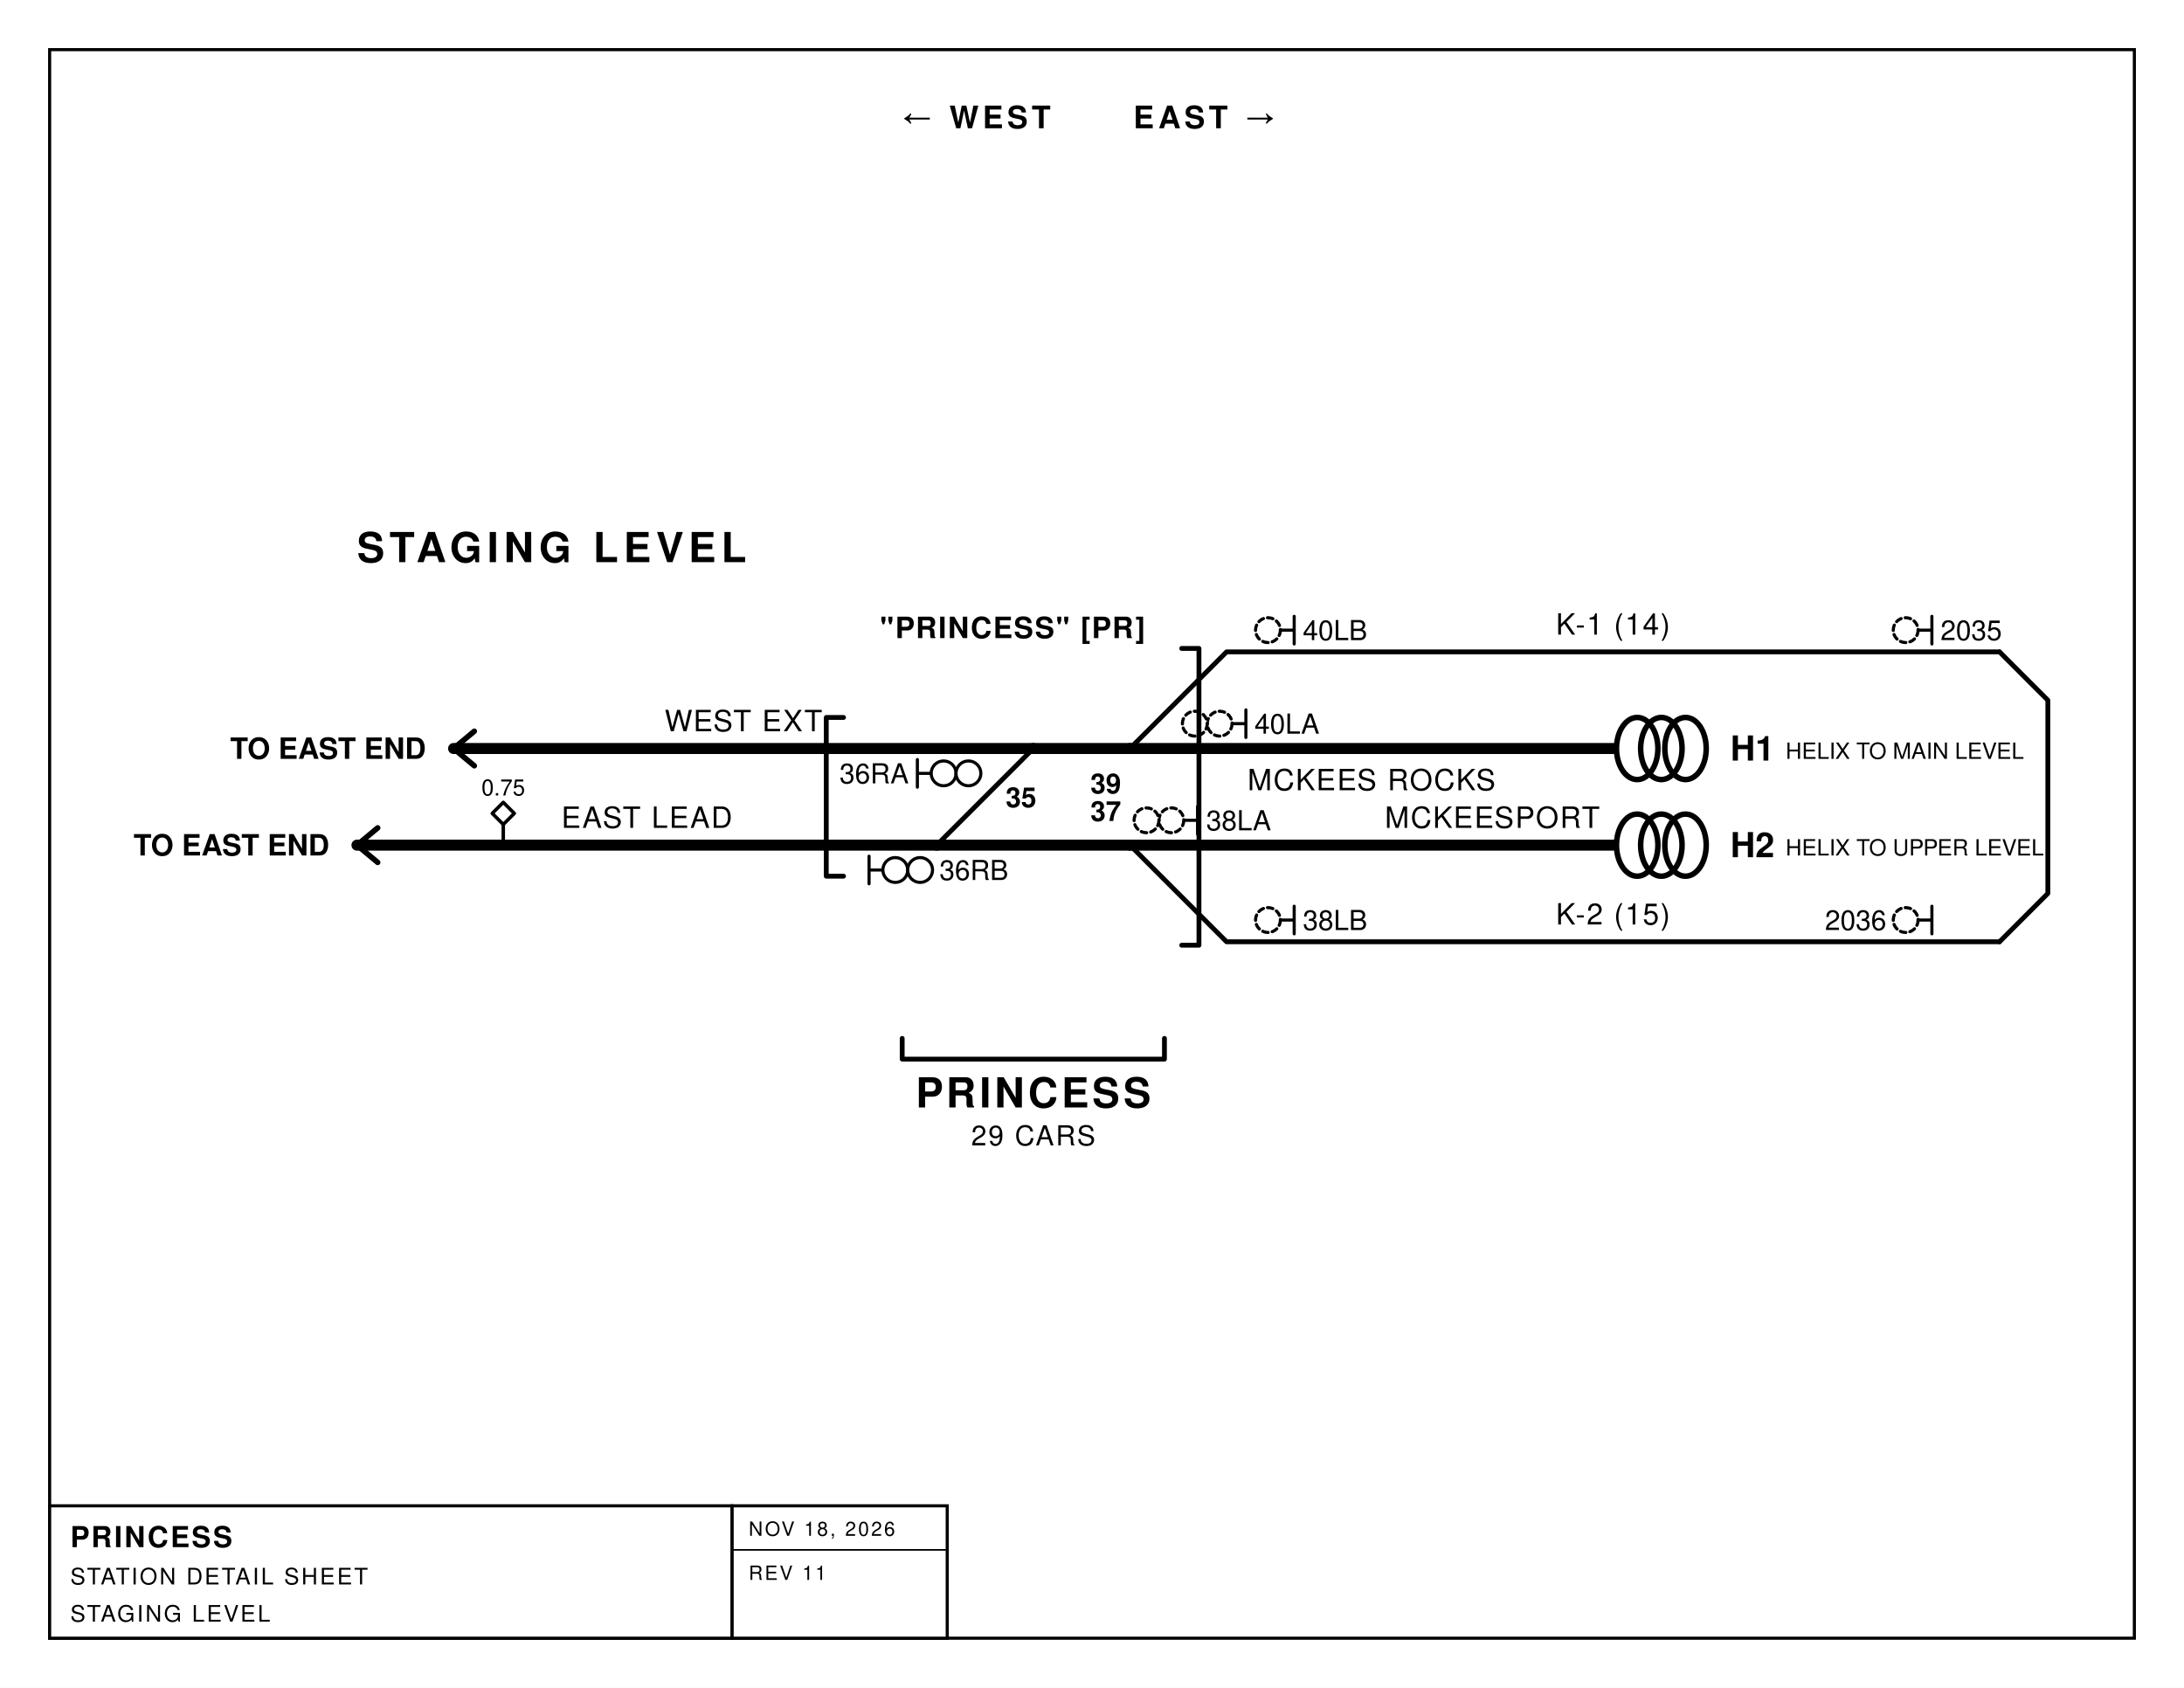
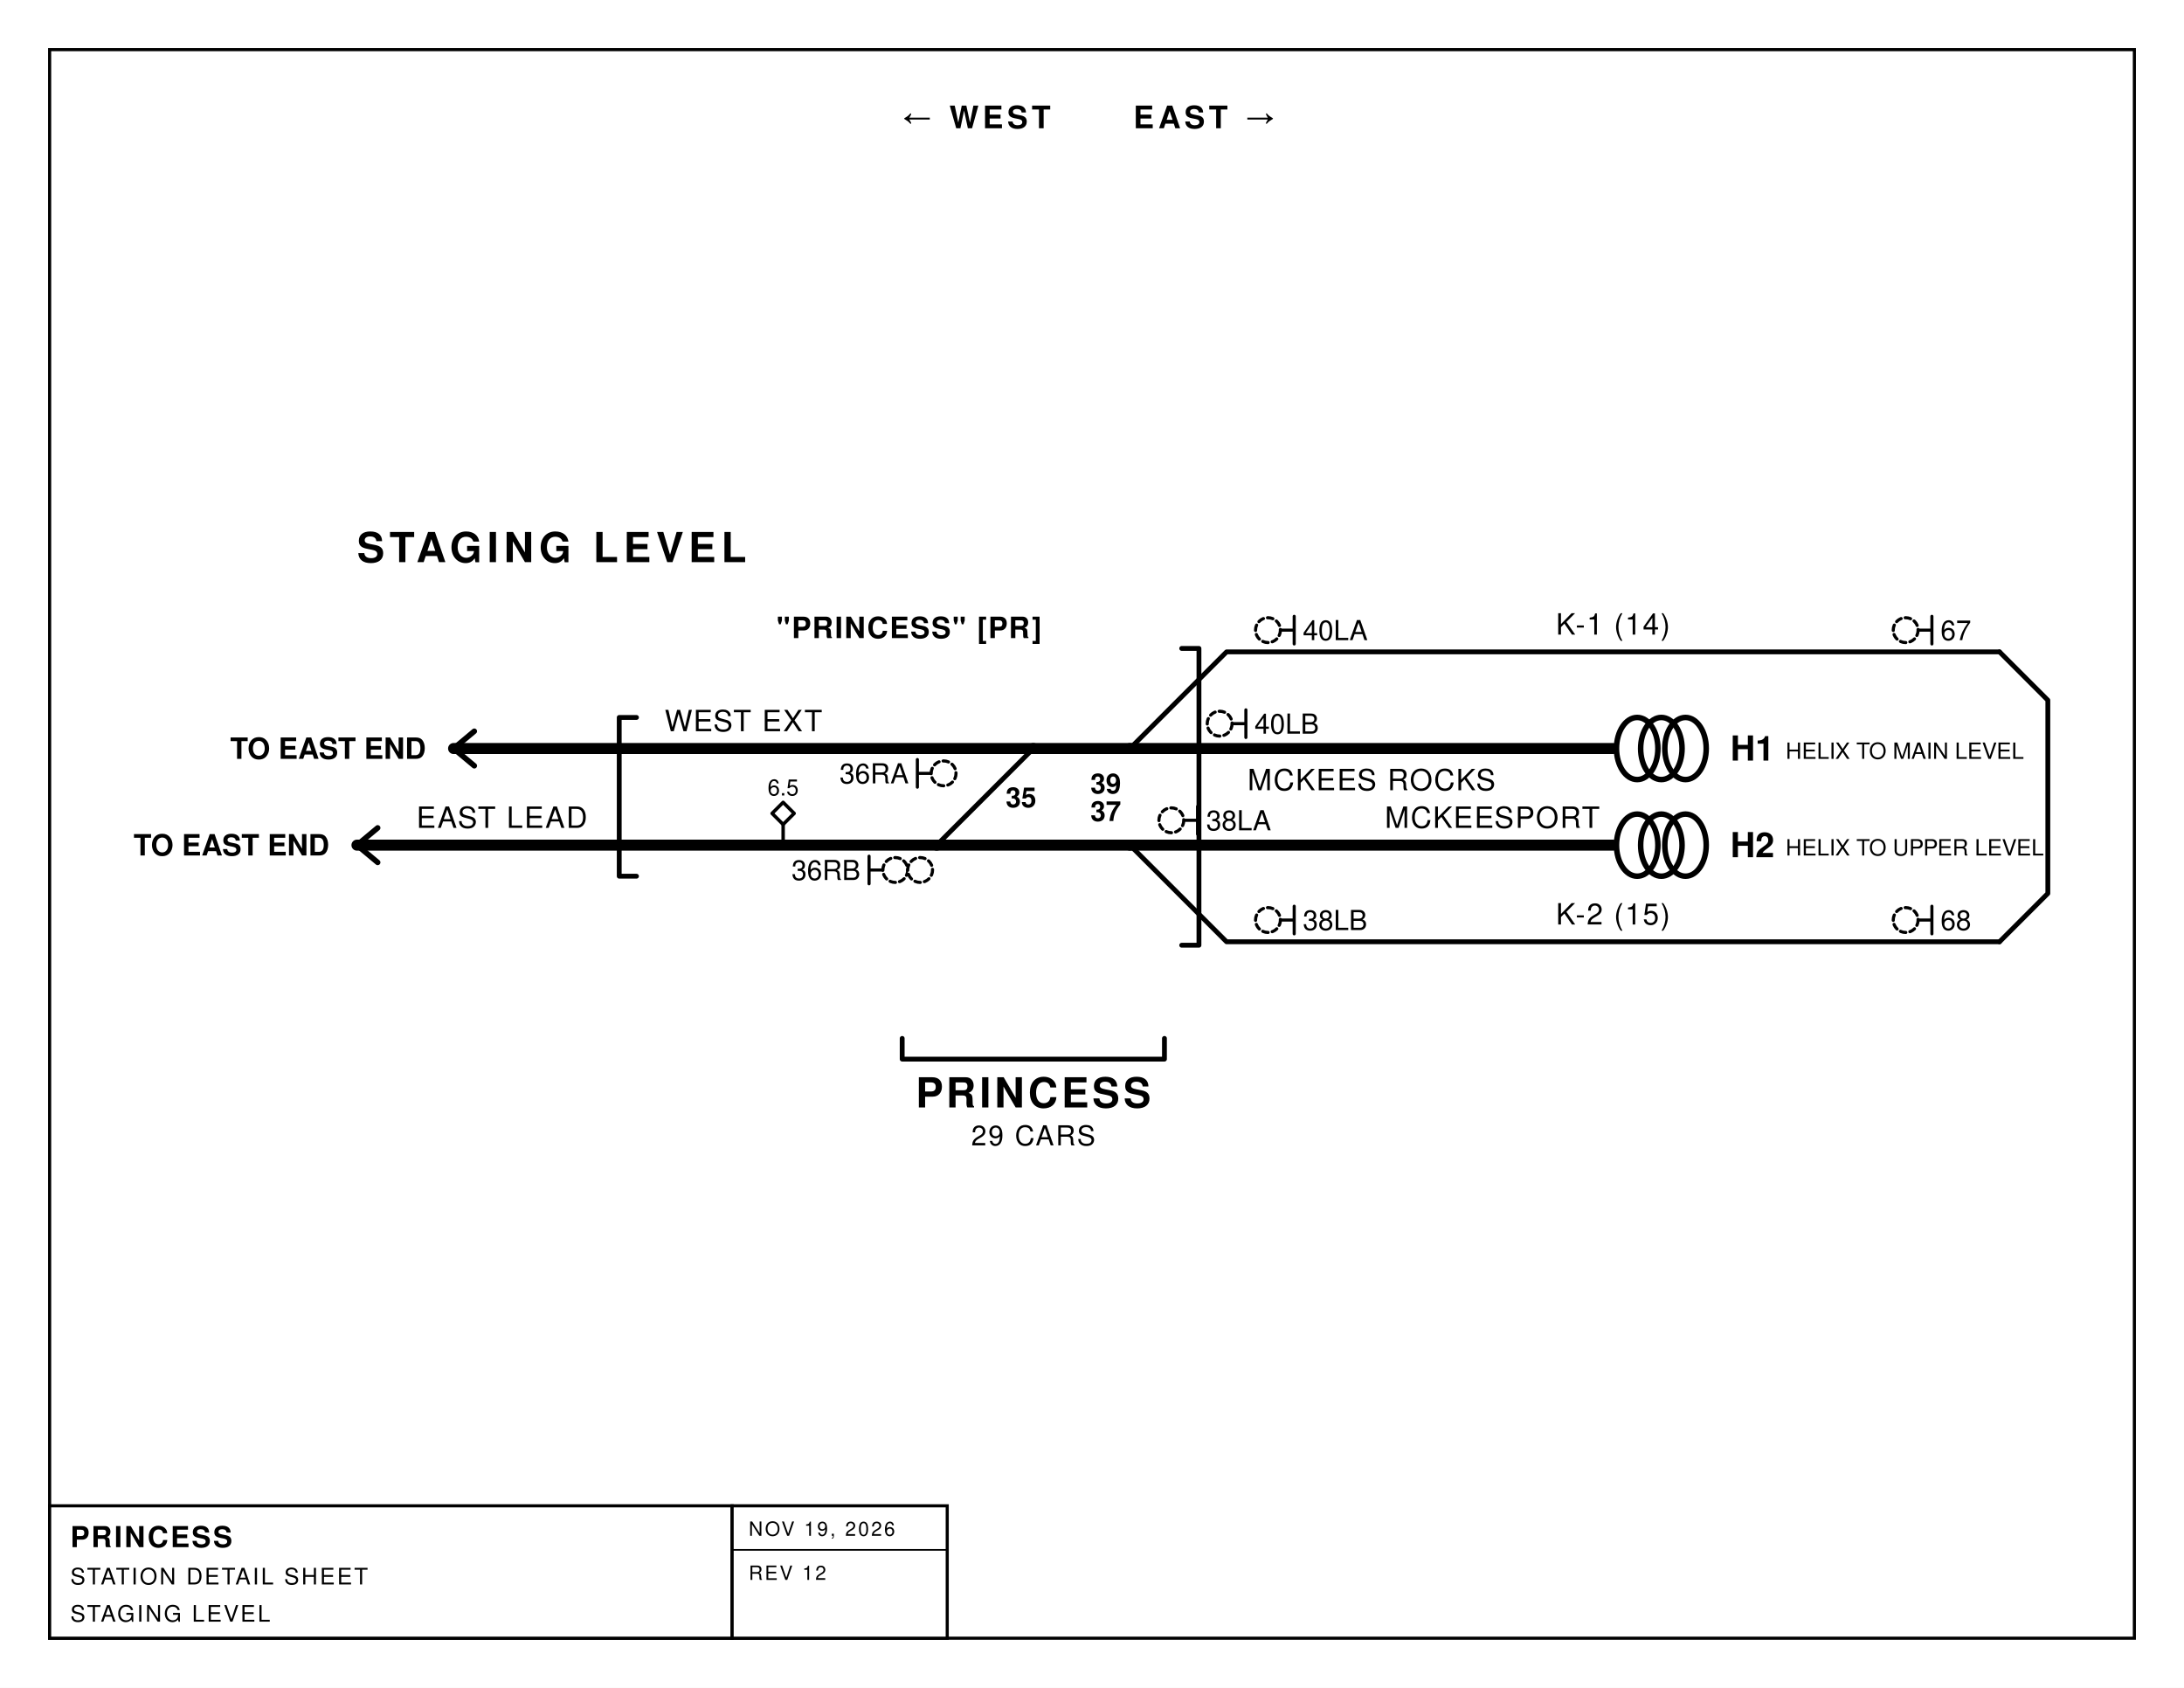
<svg xmlns="http://www.w3.org/2000/svg" viewBox="0 0 1056 816" width="1056" height="816" font-family="'Helvetica Neue',Helvetica,Arial,sans-serif">
  <rect width="1056" height="816" fill="#fff" />
  <rect x="24" y="24" width="1008" height="768" fill="none" stroke="#000" stroke-width="1.5" />
  <g transform="translate(172.6,265.1) scale(1.6685)" fill="none" stroke="#000" stroke-linecap="round" stroke-linejoin="round">
    <path d="M196.0,58.0 L224.0,58.0" stroke-width="3.2" />
    <path d="M28.0,58.0 L196.0,58.0" stroke-width="3.2" />
    <path d="M168.0,86.0 L196.0,58.0" stroke-width="1.4" />
    <path d="M224.0,58.0 L364.0,58.0" stroke-width="3.2" />
    <path d="M224.0,58.0 L252.0,30.0 L476.0,30.0" stroke-width="1.4" />
    <path d="M224.0,86.0 L252.0,114.0 L476.0,114.0" stroke-width="1.4" />
    <path d="M168.0,86.0 L224.0,86.0" stroke-width="3.2" />
    <path d="M224.0,86.0 L364.0,86.0" stroke-width="3.2" />
    <path d="M0.0,86.0 L168.0,86.0" stroke-width="3.2" />
    <path d="M476.0,30.0 L490.0,44.0 L490.0,100.0 L476.0,114.0" stroke-width="1.4" />
    <path d="M28.0,58.0 m6,-5 l-6,5 l6,5" stroke-width="1.6" />
    <ellipse cx="371.0" cy="58.0" rx="6" ry="9" stroke-width="1.6" />
    <ellipse cx="378.0" cy="58.0" rx="6" ry="9" stroke-width="1.6" />
    <ellipse cx="385.0" cy="58.0" rx="6" ry="9" stroke-width="1.6" />
    <ellipse cx="371.0" cy="86.0" rx="6" ry="9" stroke-width="1.6" />
    <ellipse cx="378.0" cy="86.0" rx="6" ry="9" stroke-width="1.6" />
    <ellipse cx="385.0" cy="86.0" rx="6" ry="9" stroke-width="1.6" />
    <path d="M0.0,86.0 m6,-5 l-6,5 l6,5" stroke-width="1.6" />
    <path d="M158.0,142 L158.0,148 L234.0,148 L234.0,142" stroke-width="1.4" />
    <path d="M162.4,61.2 L162.4,69.2 M162.4,65.2 L166.4,65.2" stroke-width="0.9" />
-     <circle cx="170.0" cy="65.2" r="3.6" stroke-width="0.9" fill="#fff" />
-     <circle cx="177.2" cy="65.2" r="3.6" stroke-width="0.9" fill="#fff" />
+     <circle cx="170.0" cy="65.2" r="3.6" stroke-width="0.9" fill="#fff" stroke-dasharray="1.6 1.2" />
    <path d="M148.4,89.2 L148.4,97.2 M148.4,93.2 L152.4,93.2" stroke-width="0.9" />
-     <circle cx="156.0" cy="93.2" r="3.6" stroke-width="0.9" fill="#fff" />
-     <circle cx="163.2" cy="93.2" r="3.6" stroke-width="0.9" fill="#fff" />
+     <circle cx="156.0" cy="93.2" r="3.6" stroke-width="0.9" fill="#fff" stroke-dasharray="1.6 1.2" />
+     <circle cx="163.2" cy="93.2" r="3.6" stroke-width="0.9" fill="#fff" stroke-dasharray="1.6 1.2" />
    <path d="M243.6,74.8 L243.6,82.8 M243.6,78.8 L239.6,78.8" stroke-width="0.9" />
    <circle cx="236.0" cy="78.8" r="3.6" stroke-width="0.9" fill="#fff" stroke-dasharray="1.6 1.2" />
-     <circle cx="228.8" cy="78.8" r="3.6" stroke-width="0.9" fill="#fff" stroke-dasharray="1.6 1.2" />
    <path d="M271.6,103.7 L271.6,111.7 M271.6,107.7 L267.6,107.7" stroke-width="0.9" />
    <circle cx="264.0" cy="107.7" r="3.6" stroke-width="0.9" fill="#fff" stroke-dasharray="1.6 1.2" />
+     <path d="M271.6,19.7 L271.6,27.7 M271.6,23.7 L267.6,23.7" stroke-width="0.9" />
+     <circle cx="264.0" cy="23.7" r="3.6" stroke-width="0.9" fill="#fff" stroke-dasharray="1.6 1.2" />
    <path d="M257.6,46.8 L257.6,54.8 M257.6,50.8 L253.6,50.8" stroke-width="0.9" />
    <circle cx="250.0" cy="50.8" r="3.6" stroke-width="0.9" fill="#fff" stroke-dasharray="1.6 1.2" />
-     <circle cx="242.8" cy="50.8" r="3.6" stroke-width="0.9" fill="#fff" stroke-dasharray="1.6 1.2" />
-     <path d="M271.6,19.7 L271.6,27.7 M271.6,23.7 L267.6,23.7" stroke-width="0.9" />
-     <circle cx="264.0" cy="23.7" r="3.6" stroke-width="0.9" fill="#fff" stroke-dasharray="1.6 1.2" />
    <path d="M456.4,19.7 L456.4,27.7 M456.4,23.7 L452.4,23.7" stroke-width="0.9" />
    <circle cx="448.8" cy="23.7" r="3.6" stroke-width="0.9" fill="#fff" stroke-dasharray="1.6 1.2" />
    <path d="M456.4,103.7 L456.4,111.7 M456.4,107.7 L452.4,107.7" stroke-width="0.9" />
    <circle cx="448.8" cy="107.7" r="3.6" stroke-width="0.9" fill="#fff" stroke-dasharray="1.6 1.2" />
-     <path d="M141.0,49.0 L136.0,49.0 L136.0,95.0 L141.0,95.0" stroke-width="1.4" />
+     <path d="M81.0,49.0 L76.0,49.0 L76.0,95.0 L81.0,95.0" stroke-width="1.4" />
    <path d="M239.0,29.0 L244.0,29.0 L244.0,115.0 L239.0,115.0" stroke-width="1.4" />
-     <path d="M42.4,86.0 L42.4,80.0" stroke-width="1" />
-     <path d="M42.4,73.6 L45.6,76.8 L42.4,80.0 L39.2,76.8 Z" stroke-width="1" fill="#fff" />
+     <path d="M123.5,86.0 L123.5,80.0" stroke-width="1" />
+     <path d="M123.5,73.6 L126.7,76.8 L123.5,80.0 L120.3,76.8 Z" stroke-width="1" fill="#fff" />
    <text x="0.0" y="4.0" font-size="12" text-anchor="start" font-weight="bold" fill="#000" stroke="none" letter-spacing="1.5">STAGING LEVEL</text>
    <text x="20.0" y="61.0" font-size="8.5" text-anchor="end" font-weight="bold" fill="#000" stroke="none">TO EAST END</text>
    <text x="398.0" y="61.5" font-size="10" text-anchor="start" font-weight="bold" fill="#000" stroke="none">H1</text>
    <text x="414.0" y="61.0" font-size="6.5" text-anchor="start" font-weight="normal" fill="#000" stroke="none">HELIX TO MAIN LEVEL</text>
    <text x="398.0" y="89.5" font-size="10" text-anchor="start" font-weight="bold" fill="#000" stroke="none">H2</text>
    <text x="414.0" y="89.0" font-size="6.5" text-anchor="start" font-weight="normal" fill="#000" stroke="none">HELIX TO UPPER LEVEL</text>
    <text x="-8.0" y="89.0" font-size="8.5" text-anchor="end" font-weight="bold" fill="#000" stroke="none">TO EAST END</text>
    <text x="196.0" y="162.0" font-size="12" text-anchor="middle" font-weight="bold" fill="#000" stroke="none" letter-spacing="1">PRINCESS</text>
    <text x="196.0" y="173.0" font-size="8" text-anchor="middle" font-weight="normal" fill="#000" stroke="none" letter-spacing="0.5">29 CARS</text>
    <text x="294.0" y="70.1" font-size="8.5" text-anchor="middle" font-weight="normal" fill="#000" stroke="none" letter-spacing="0.4">MCKEES ROCKS</text>
    <text x="159.9" y="68.1" font-size="8" text-anchor="end" font-weight="normal" fill="#000" stroke="none">36RA</text>
-     <text x="260.1" y="53.7" font-size="8" text-anchor="start" font-weight="normal" fill="#000" stroke="none">40LA</text>
-     <text x="168.8" y="96.1" font-size="8" text-anchor="start" font-weight="normal" fill="#000" stroke="none">36RB</text>
+     <text x="260.1" y="53.7" font-size="8" text-anchor="start" font-weight="normal" fill="#000" stroke="none">40LB</text>
    <text x="246.1" y="81.7" font-size="8" text-anchor="start" font-weight="normal" fill="#000" stroke="none">38LA</text>
    <text x="274.1" y="110.6" font-size="8" text-anchor="start" font-weight="normal" fill="#000" stroke="none">38LB</text>
-     <text x="443.2" y="110.6" font-size="8" text-anchor="end" font-weight="normal" fill="#000" stroke="none">2036</text>
    <text x="329.0" y="81.0" font-size="8.5" text-anchor="middle" font-weight="normal" fill="#000" stroke="none" letter-spacing="0.4">MCKEESPORT</text>
-     <text x="274.1" y="26.6" font-size="8" text-anchor="start" font-weight="normal" fill="#000" stroke="none">40LB</text>
-     <text x="458.9" y="26.6" font-size="8" text-anchor="start" font-weight="normal" fill="#000" stroke="none">2035</text>
-     <text x="84.0" y="81.0" font-size="8.5" text-anchor="middle" font-weight="normal" fill="#000" stroke="none" letter-spacing="0.4">EAST LEAD</text>
+     <text x="145.9" y="96.1" font-size="8" text-anchor="end" font-weight="normal" fill="#000" stroke="none">36RB</text>
+     <text x="274.1" y="26.6" font-size="8" text-anchor="start" font-weight="normal" fill="#000" stroke="none">40LA</text>
+     <text x="458.9" y="26.6" font-size="8" text-anchor="start" font-weight="normal" fill="#000" stroke="none">67</text>
+     <text x="458.9" y="110.6" font-size="8" text-anchor="start" font-weight="normal" fill="#000" stroke="none">68</text>
    <text x="112.0" y="53.0" font-size="8.5" text-anchor="middle" font-weight="normal" fill="#000" stroke="none" letter-spacing="0.4">WEST EXT</text>
-     <text x="364.0" y="109.0" font-size="8.5" text-anchor="middle" font-weight="normal" fill="#000" stroke="none" letter-spacing="0.4">K-2 (15)</text>
+     <text x="42.0" y="81.0" font-size="8.5" text-anchor="middle" font-weight="normal" fill="#000" stroke="none" letter-spacing="0.4">EAST LEAD</text>
    <text x="217.0" y="71.0" font-size="8" text-anchor="middle" font-weight="bold" fill="#000" stroke="none">39</text>
    <text x="364.0" y="25.0" font-size="8.5" text-anchor="middle" font-weight="normal" fill="#000" stroke="none" letter-spacing="0.4">K-1 (14)</text>
+     <text x="364.0" y="109.0" font-size="8.5" text-anchor="middle" font-weight="normal" fill="#000" stroke="none" letter-spacing="0.4">K-2 (15)</text>
+     <text x="123.5" y="71.6" font-size="6.5" text-anchor="middle" font-weight="normal" fill="#000" stroke="none">6.5</text>
    <text x="188.0" y="75.0" font-size="8" text-anchor="start" font-weight="bold" fill="#000" stroke="none">35</text>
    <text x="217.0" y="79.0" font-size="8" text-anchor="middle" font-weight="bold" fill="#000" stroke="none">37</text>
-     <text x="42.4" y="71.6" font-size="6.5" text-anchor="middle" font-weight="normal" fill="#000" stroke="none">0.75</text>
-     <text x="190.0" y="26.0" font-size="8.5" text-anchor="middle" font-weight="bold" fill="#000" stroke="none" letter-spacing="0.4">"PRINCESS" [PR]</text>
+     <text x="160.0" y="26.0" font-size="8.5" text-anchor="middle" font-weight="bold" fill="#000" stroke="none" letter-spacing="0.4">"PRINCESS" [PR]</text>
  </g>
  <text x="508.0" y="62" font-size="15" text-anchor="end" font-weight="bold" letter-spacing="2">← WEST</text>
  <text x="548.0" y="62" font-size="15" text-anchor="start" font-weight="bold" letter-spacing="2">EAST →</text>
  <rect x="24" y="728" width="330" height="64" fill="#fff" stroke="#000" stroke-width="1.5" />
  <text x="34" y="748" font-size="14" font-weight="bold" letter-spacing="1">PRINCESS</text>
  <text x="34" y="766" font-size="11" font-weight="normal" letter-spacing="1">STATION DETAIL SHEET</text>
  <text x="34" y="784" font-size="11" font-weight="normal" letter-spacing="1">STAGING LEVEL</text>
  <rect x="354" y="728" width="104" height="64" fill="#fff" stroke="#000" stroke-width="1.5" />
-   <text x="362" y="742.5" font-size="9.5" letter-spacing="1">NOV 18, 2026</text>
+   <text x="362" y="742.5" font-size="9.5" letter-spacing="1">NOV 19, 2026</text>
  <path d="M354,749.3 L458,749.3" stroke="#000" stroke-width="0.8" />
-   <text x="362" y="763.8" font-size="9.5" letter-spacing="1">REV 11</text>
+   <text x="362" y="763.8" font-size="9.5" letter-spacing="1">REV 12</text>
</svg>
